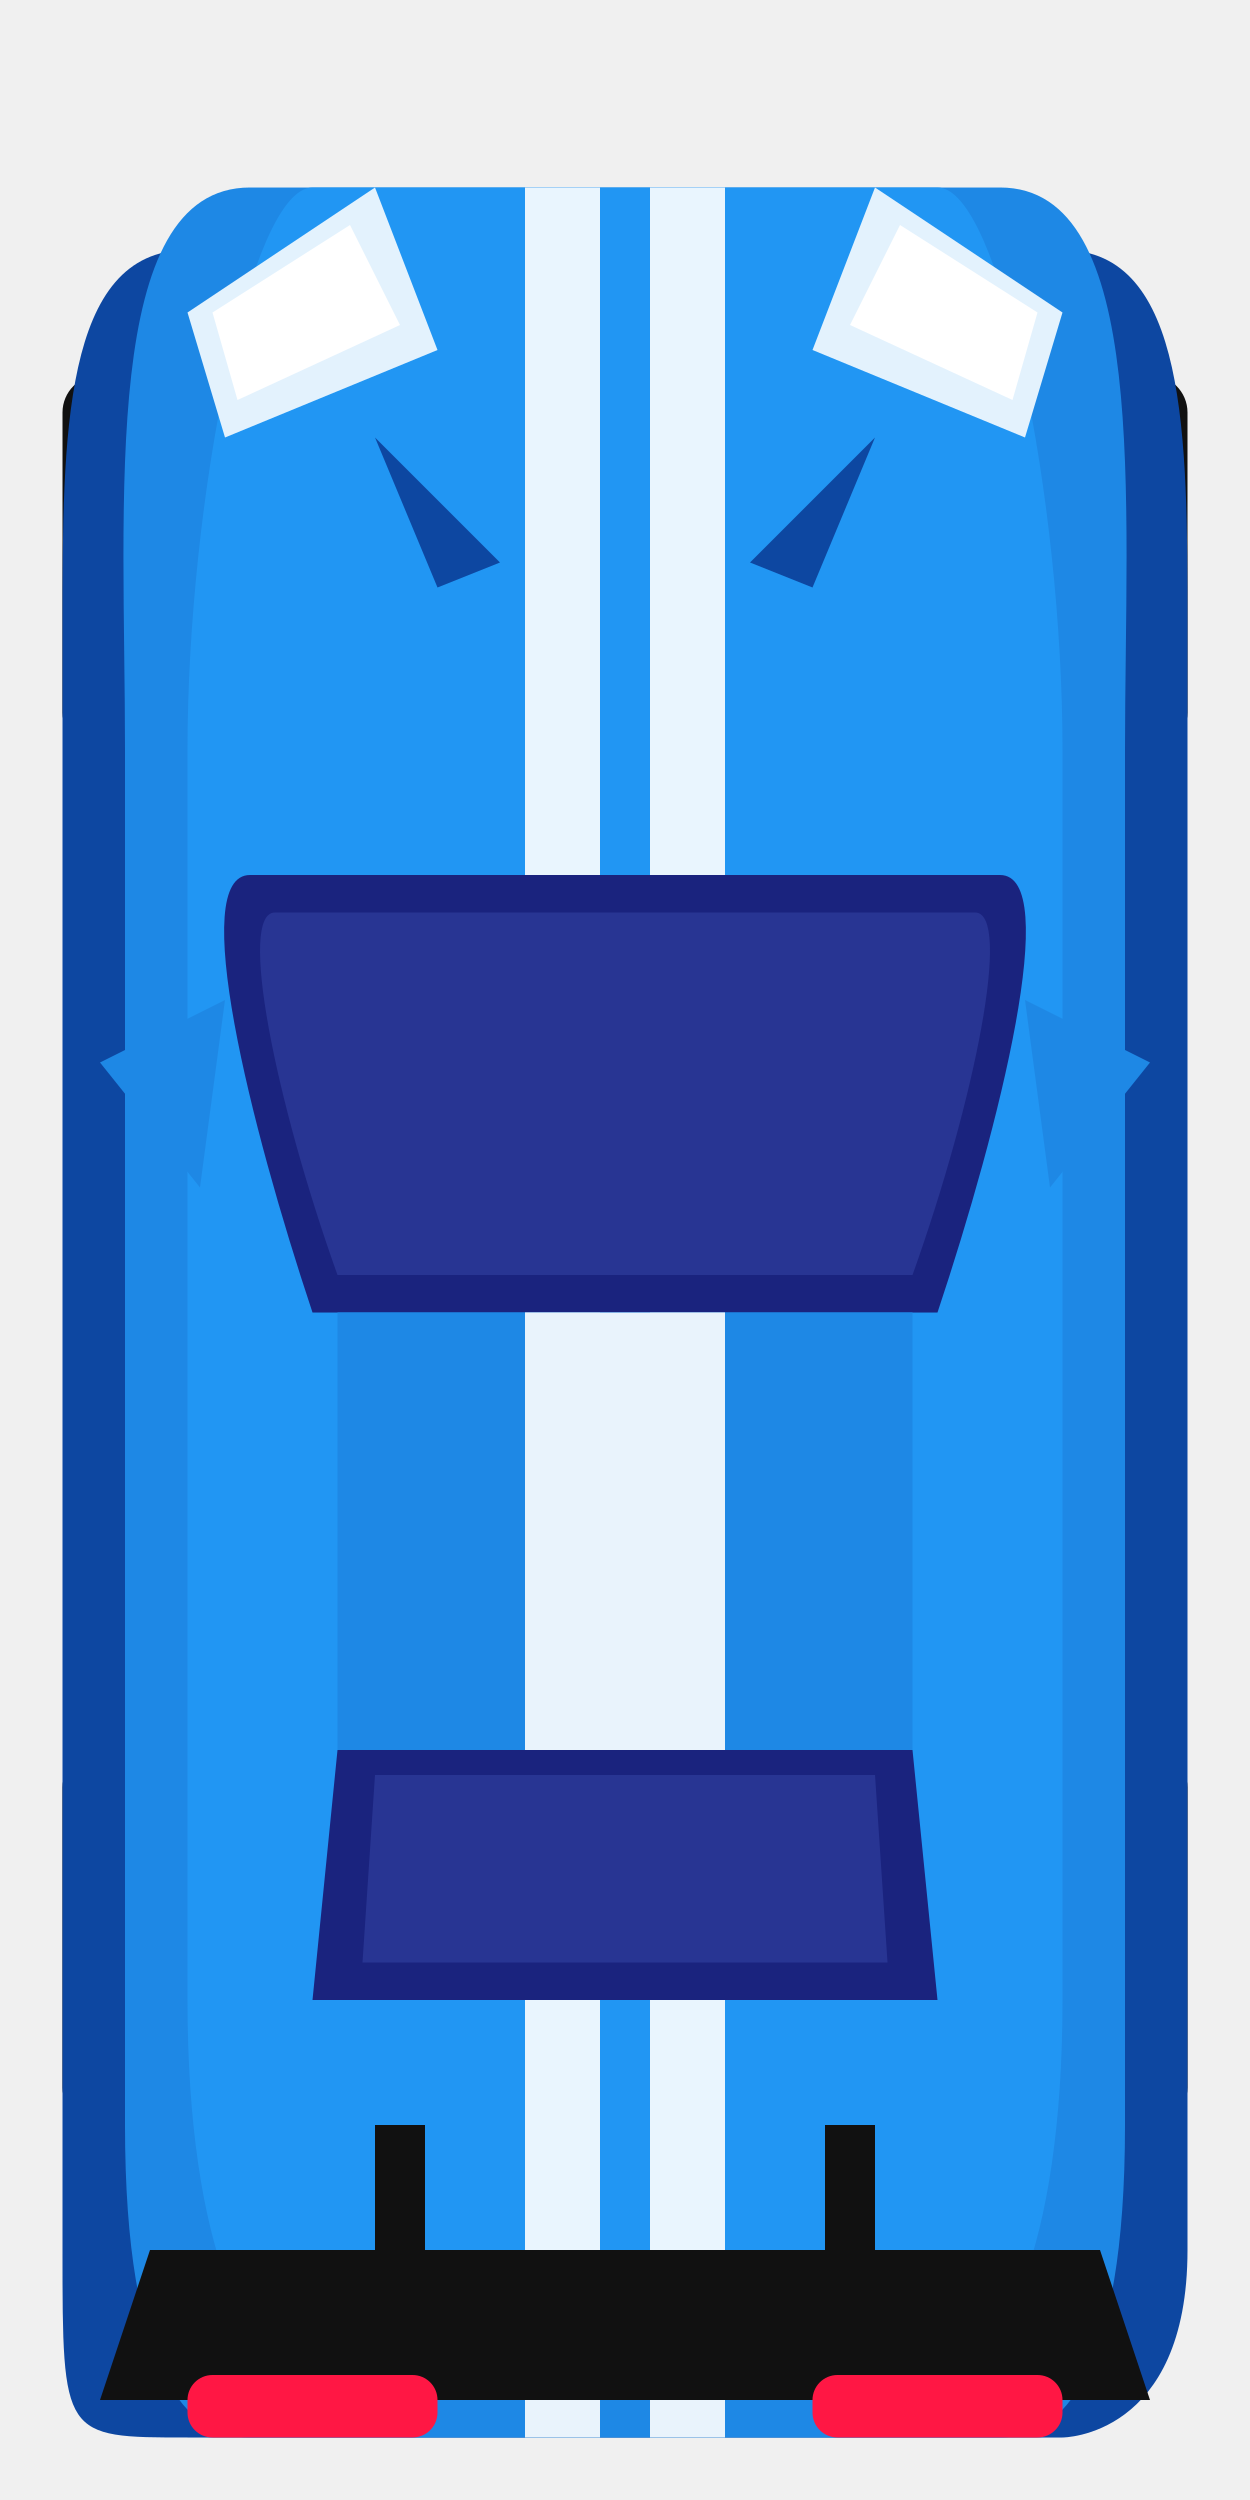
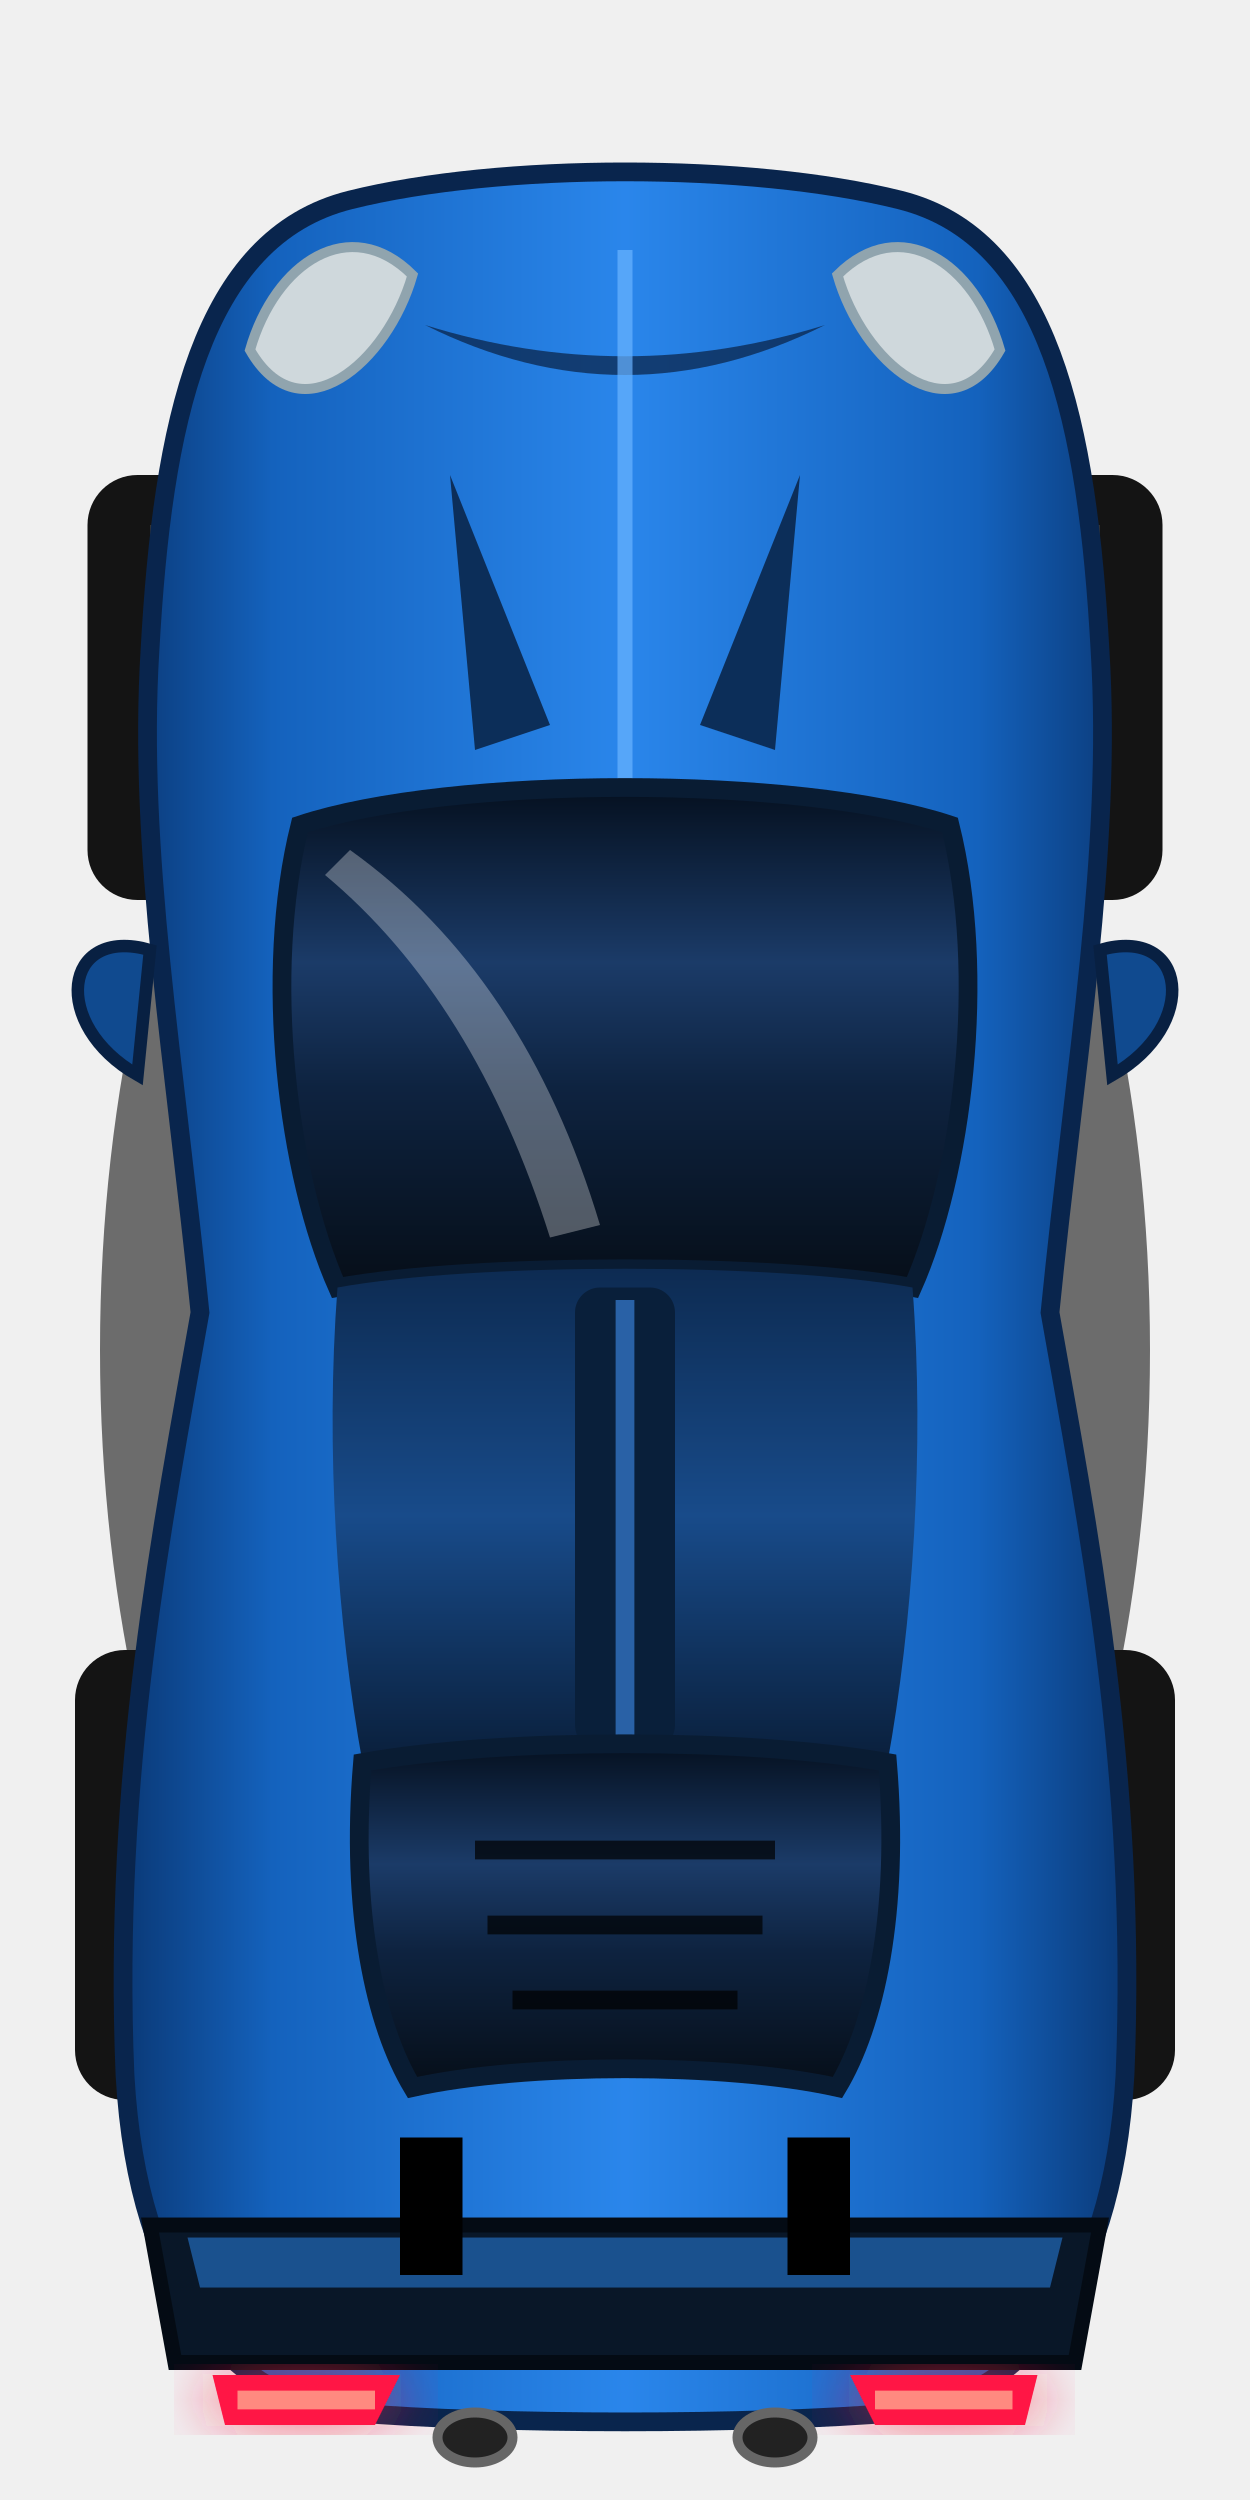
<svg xmlns="http://www.w3.org/2000/svg" viewBox="0 0 100 200" width="100%" height="100%">
-   <rect x="5" y="30" width="12" height="30" rx="3" fill="#111" />
-   <rect x="83" y="30" width="12" height="30" rx="3" fill="#111" />
-   <rect x="5" y="140" width="12" height="30" rx="3" fill="#111" />
-   <rect x="83" y="140" width="12" height="30" rx="3" fill="#111" />
-   <path d="M 15 20 L 85 20 C 95 20, 95 35, 95 50 L 95 180 C 95 195, 85 195, 85 195 L 15 195 C 5 195, 5 195, 5 180 L 5 50 C 5 35, 5 20, 15 20 Z" fill="#0d47a1" />
-   <path d="M 20 15 L 80 15 C 92 15, 90 40, 90 60 L 90 170 C 90 190, 85 195, 80 195 L 20 195 C 15 195, 10 190, 10 170 L 10 60 C 10 40, 8 15, 20 15 Z" fill="#1e88e5" />
-   <path d="M 25 15 L 75 15 C 80 15, 85 40, 85 60 L 85 160 C 85 180, 80 190, 75 190 L 25 190 C 20 190, 15 180, 15 160 L 15 60 C 15 40, 20 15, 25 15 Z" fill="#2196f3" />
-   <rect x="42" y="15" width="6" height="180" fill="#ffffff" opacity="0.9" />
-   <rect x="52" y="15" width="6" height="180" fill="#ffffff" opacity="0.9" />
-   <path d="M 30 35 L 40 45 L 35 47 Z" fill="#0d47a1" />
-   <path d="M 70 35 L 60 45 L 65 47 Z" fill="#0d47a1" />
-   <path d="M 20 70 L 80 70 C 85 70, 80 90, 75 105 L 25 105 C 20 90, 15 70, 20 70 Z" fill="#1a237e" />
-   <path d="M 22 73 L 78 73 C 81 73, 78 88, 73 102 L 27 102 C 22 88, 19 73, 22 73 Z" fill="#283593" />
-   <rect x="27" y="105" width="46" height="35" fill="#1e88e5" />
-   <rect x="42" y="105" width="16" height="35" fill="#ffffff" opacity="0.9" />
-   <path d="M 27 140 L 73 140 L 75 160 L 25 160 Z" fill="#1a237e" />
-   <path d="M 30 142 L 70 142 L 71 157 L 29 157 Z" fill="#283593" />
-   <path d="M 12 180 L 88 180 L 92 192 L 8 192 Z" fill="#111111" />
-   <rect x="30" y="170" width="4" height="15" fill="#111" />
-   <rect x="66" y="170" width="4" height="15" fill="#111" />
-   <path d="M 15 25 L 30 15 L 35 28 L 18 35 Z" fill="#e3f2fd" />
-   <path d="M 85 25 L 70 15 L 65 28 L 82 35 Z" fill="#e3f2fd" />
-   <path d="M 17 25 L 28 18 L 32 26 L 19 32 Z" fill="#ffffff" />
-   <path d="M 83 25 L 72 18 L 68 26 L 81 32 Z" fill="#ffffff" />
-   <rect x="15" y="190" width="20" height="5" rx="2" fill="#ff1744" />
-   <rect x="65" y="190" width="20" height="5" rx="2" fill="#ff1744" />
-   <path d="M 8 85 L 18 80 L 16 95 Z" fill="#1e88e5" />
-   <path d="M 92 85 L 82 80 L 84 95 Z" fill="#1e88e5" />
+   <defs>
+     <linearGradient id="pBodyGrad" x1="0%" y1="0%" x2="100%" y2="0%">
+       <stop offset="0%" stop-color="#0a3875" />
+       <stop offset="15%" stop-color="#1462bd" />
+       <stop offset="50%" stop-color="#2a86eb" />
+       <stop offset="85%" stop-color="#1462bd" />
+       <stop offset="100%" stop-color="#0a3875" />
+     </linearGradient>
+     <linearGradient id="pRoofGrad" x1="0%" y1="0%" x2="0%" y2="100%">
+       <stop offset="0%" stop-color="#0d2b52" />
+       <stop offset="50%" stop-color="#184b8a" />
+       <stop offset="100%" stop-color="#0a1f3b" />
+     </linearGradient>
+     <linearGradient id="pGlassGrad" x1="0%" y1="0%" x2="0%" y2="100%">
+       <stop offset="0%" stop-color="#05101f" />
+       <stop offset="35%" stop-color="#1b3b68" />
+       <stop offset="60%" stop-color="#0e2340" />
+       <stop offset="100%" stop-color="#060e18" />
+     </linearGradient>
+     <filter id="pGlow" x="-20%" y="-20%" width="140%" height="140%">
+       <feGaussianBlur stdDeviation="3" result="blur" />
+       <feComposite in="SourceGraphic" in2="blur" operator="over" />
+     </filter>
+   </defs>
+   <ellipse cx="50" cy="108" rx="42" ry="76" fill="#000000" opacity="0.55" />
+   <rect x="7" y="38" width="13" height="34" rx="4" fill="#141414" />
+   <rect x="80" y="38" width="13" height="34" rx="4" fill="#141414" />
+   <rect x="6" y="132" width="14" height="36" rx="4" fill="#141414" />
+   <rect x="80" y="132" width="14" height="36" rx="4" fill="#141414" />
+   <line x1="13" y1="42" x2="13" y2="68" stroke="#333" stroke-width="2" />
+   <line x1="87" y1="42" x2="87" y2="68" stroke="#333" stroke-width="2" />
+   <line x1="13" y1="136" x2="13" y2="164" stroke="#333" stroke-width="2" />
+   <line x1="87" y1="136" x2="87" y2="164" stroke="#333" stroke-width="2" />
+   <path d="M 28 16             C 40 13, 60 13, 72 16             C 84 19, 87 34, 88 52             C 89 68, 86 85, 84 105             C 87 122, 91 142, 90 166             C 89 184, 81 192, 72 193             C 60 194, 40 194, 28 193             C 19 192, 11 184, 10 166             C 9 142, 13 122, 16 105             C 14 85, 11 68, 12 52             C 13 34, 16 19, 28 16 Z" fill="url(#pBodyGrad)" stroke="#09254d" stroke-width="1.5" />
+   <path d="M 34 26 Q 50 34 66 26 Q 50 31 34 26 Z" fill="#082042" opacity="0.7" />
+   <path d="M 36 38 L 44 58 L 38 60 Z" fill="#0c2e59" />
+   <path d="M 64 38 L 56 58 L 62 60 Z" fill="#0c2e59" />
+   <line x1="50" y1="20" x2="50" y2="64" stroke="#68b4ff" stroke-width="1.2" opacity="0.7" />
+   <path d="M 12 76 C 5 74, 4 82, 11 86 Z" fill="#104a8f" stroke="#082042" stroke-width="1" />
+   <path d="M 88 76 C 95 74, 96 82, 89 86 Z" fill="#104a8f" stroke="#082042" stroke-width="1" />
+   <path d="M 24 66             C 36 62, 64 62, 76 66             C 79 78, 77 94, 73 103             C 62 101, 38 101, 27 103             C 23 94, 21 78, 24 66 Z" fill="url(#pGlassGrad)" stroke="#091c33" stroke-width="1.5" />
+   <path d="M 28 68 Q 42 78 48 98 L 44 99 Q 38 80 26 70 Z" fill="#ffffff" opacity="0.3" />
+   <path d="M 27 103             C 38 101, 62 101, 73 103             C 74 116, 73 130, 71 141             C 60 139, 40 139, 29 141             C 27 130, 26 116, 27 103 Z" fill="url(#pRoofGrad)" />
+   <rect x="46" y="103" width="8" height="37" fill="#091f3a" rx="2" />
+   <line x1="50" y1="104" x2="50" y2="139" stroke="#3d8eee" stroke-width="1.5" opacity="0.6" />
+   <path d="M 29 141             C 40 139, 60 139, 71 141             C 72 153, 70 162, 67 167             C 58 165, 42 165, 33 167             C 30 162, 28 153, 29 141 Z" fill="url(#pGlassGrad)" stroke="#091c33" stroke-width="1.5" />
+   <line x1="38" y1="148" x2="62" y2="148" stroke="#000000" stroke-width="1.5" opacity="0.7" />
+   <line x1="39" y1="154" x2="61" y2="154" stroke="#000000" stroke-width="1.5" opacity="0.7" />
+   <line x1="41" y1="160" x2="59" y2="160" stroke="#000000" stroke-width="1.5" opacity="0.7" />
+   <path d="M 12 178 L 88 178 L 86 189 L 14 189 Z" fill="#091728" stroke="#040b14" stroke-width="1.2" />
+   <path d="M 15 179 L 85 179 L 84 183 L 16 183 Z" fill="#1e5fa8" opacity="0.8" />
+   <rect x="32" y="171" width="5" height="11" fill="#000000" />
+   <rect x="63" y="171" width="5" height="11" fill="#000000" />
+   <path d="M 20 28 C 22 21, 28 17, 33 22 C 31 29, 24 35, 20 28 Z" fill="#cfd8dc" stroke="#90a4ae" stroke-width="0.8" />
+   <path d="M 80 28 C 78 21, 72 17, 67 22 C 69 29, 76 35, 80 28 Z" fill="#cfd8dc" stroke="#90a4ae" stroke-width="0.8" />
+   <path d="M 17 190 L 32 190 L 30 194 L 18 194 Z" fill="#ff1744" filter="url(#pGlow)" />
+   <path d="M 68 190 L 83 190 L 82 194 L 70 194 Z" fill="#ff1744" filter="url(#pGlow)" />
+   <line x1="19" y1="192" x2="30" y2="192" stroke="#ff8a80" stroke-width="1.5" />
+   <line x1="70" y1="192" x2="81" y2="192" stroke="#ff8a80" stroke-width="1.5" />
+   <ellipse cx="38" cy="195" rx="3" ry="2" fill="#222" stroke="#666" stroke-width="0.8" />
+   <ellipse cx="62" cy="195" rx="3" ry="2" fill="#222" stroke="#666" stroke-width="0.8" />
</svg>
